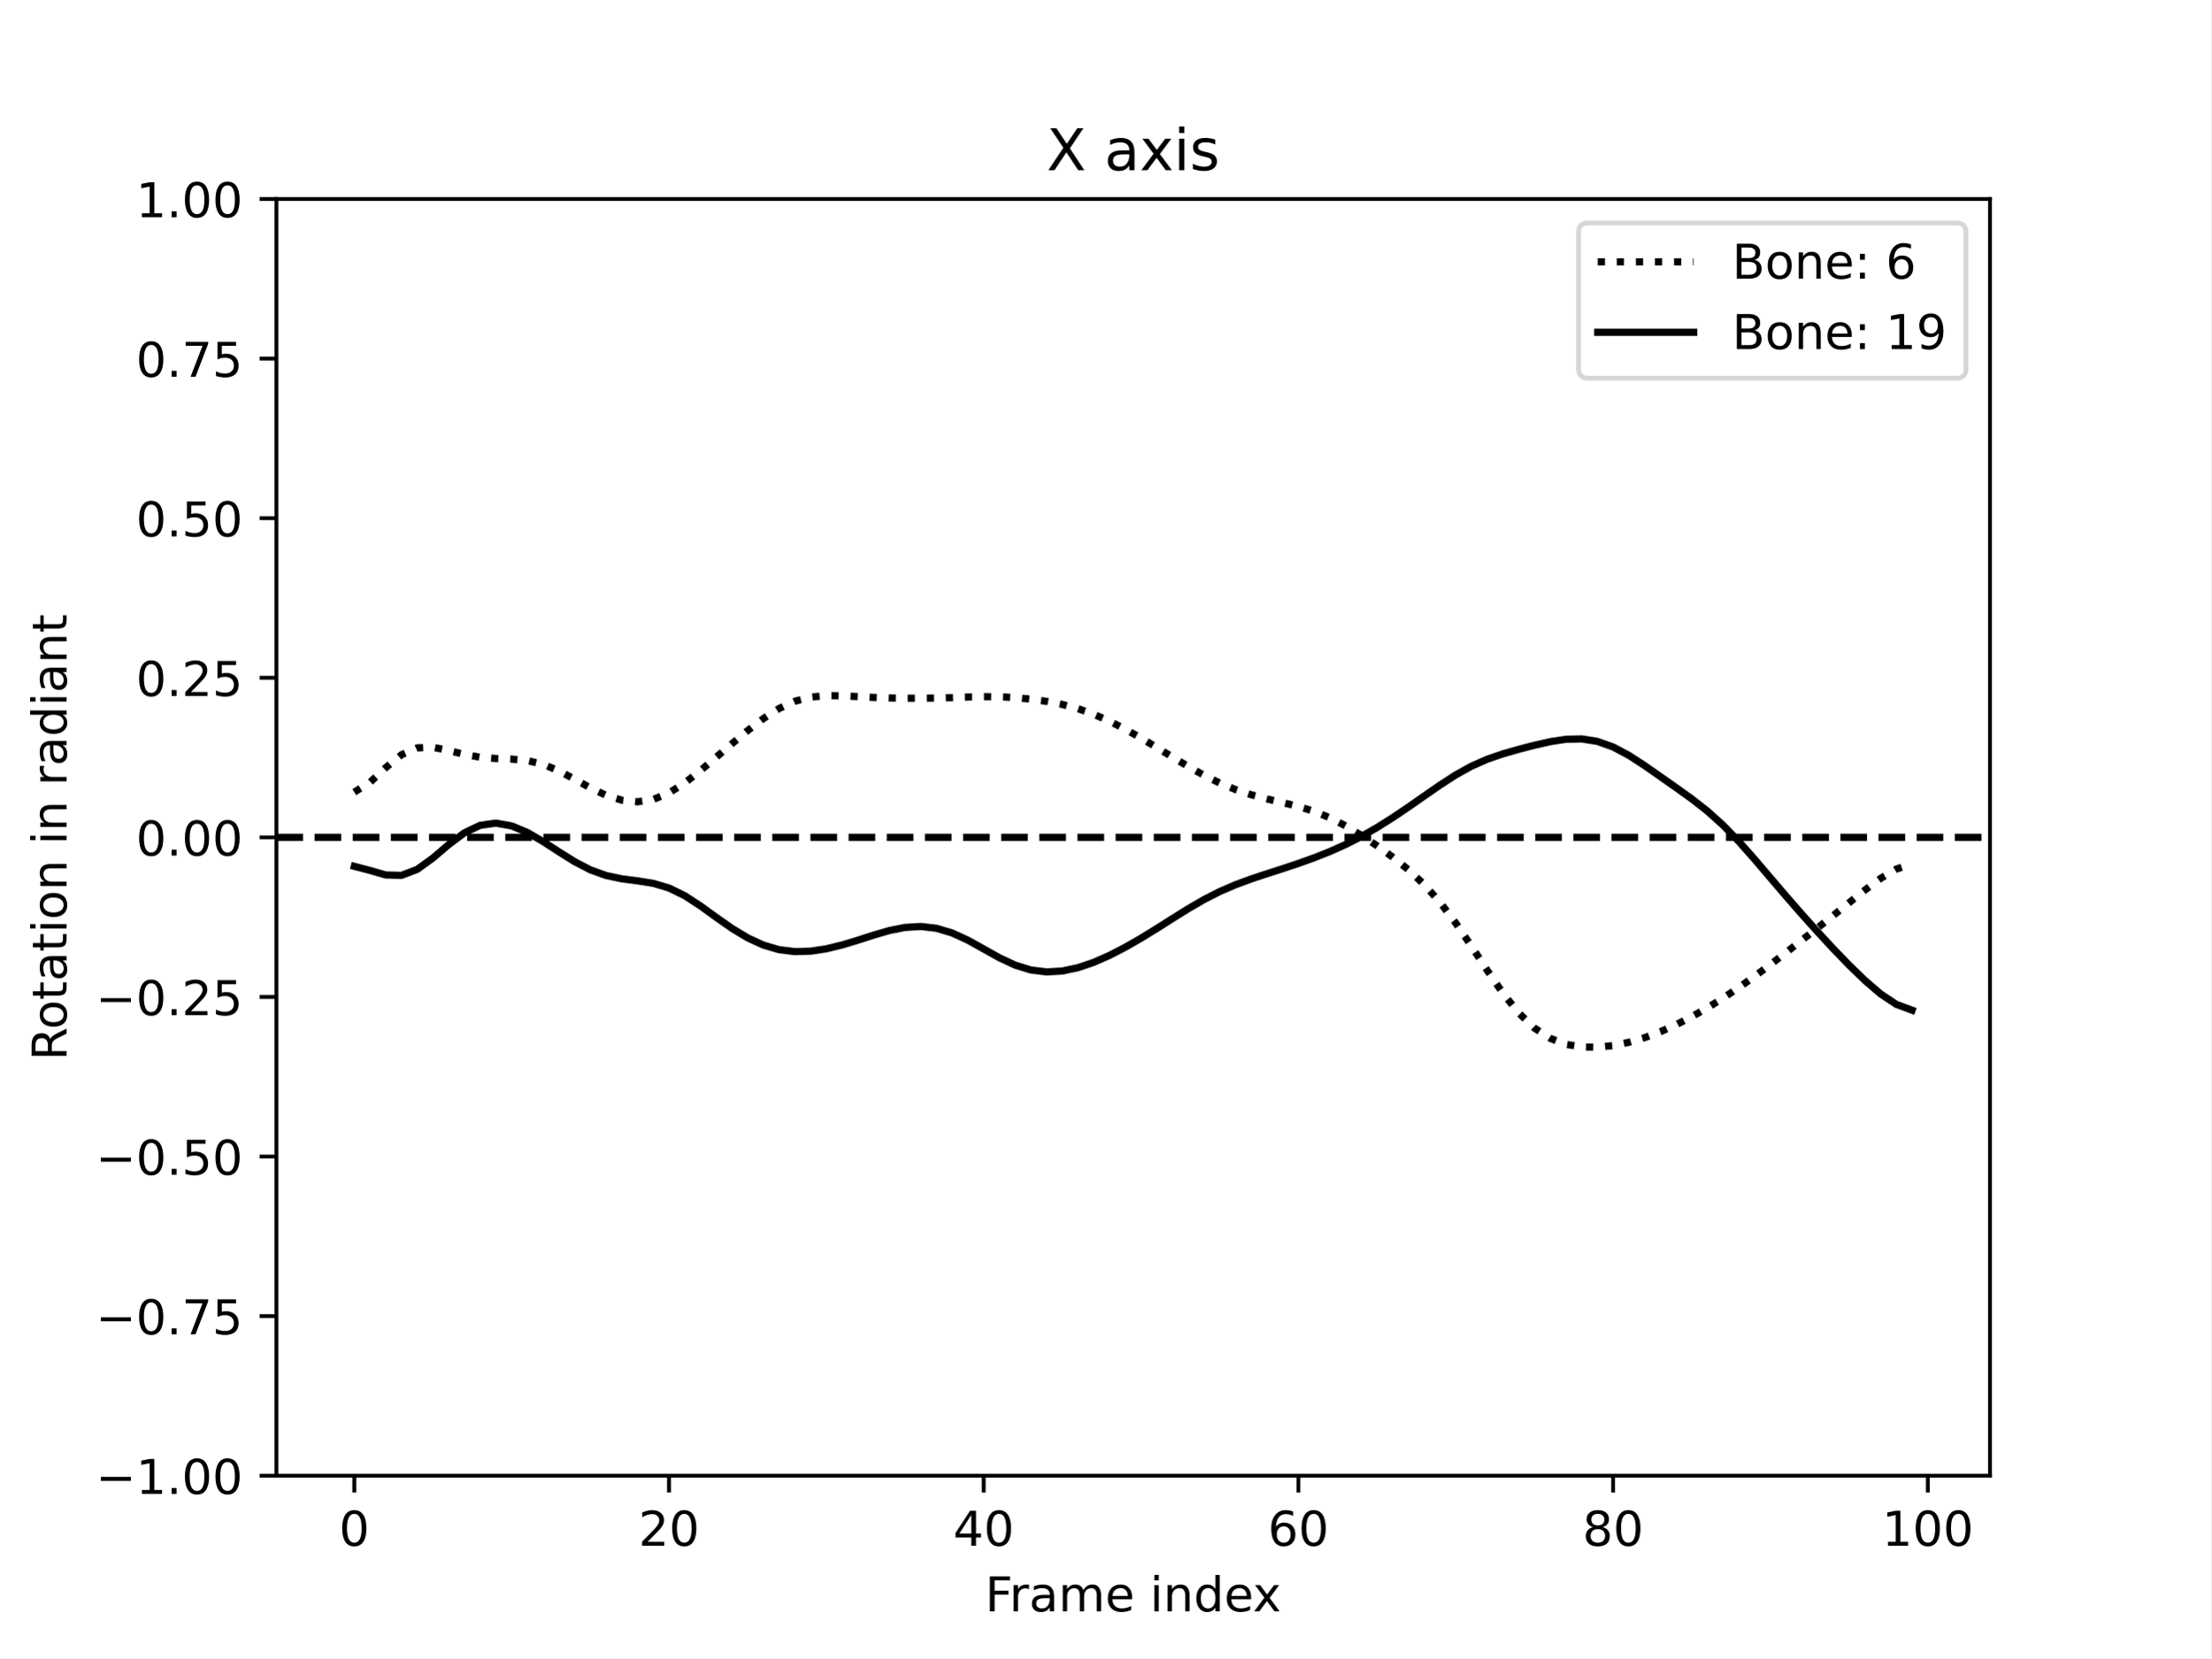
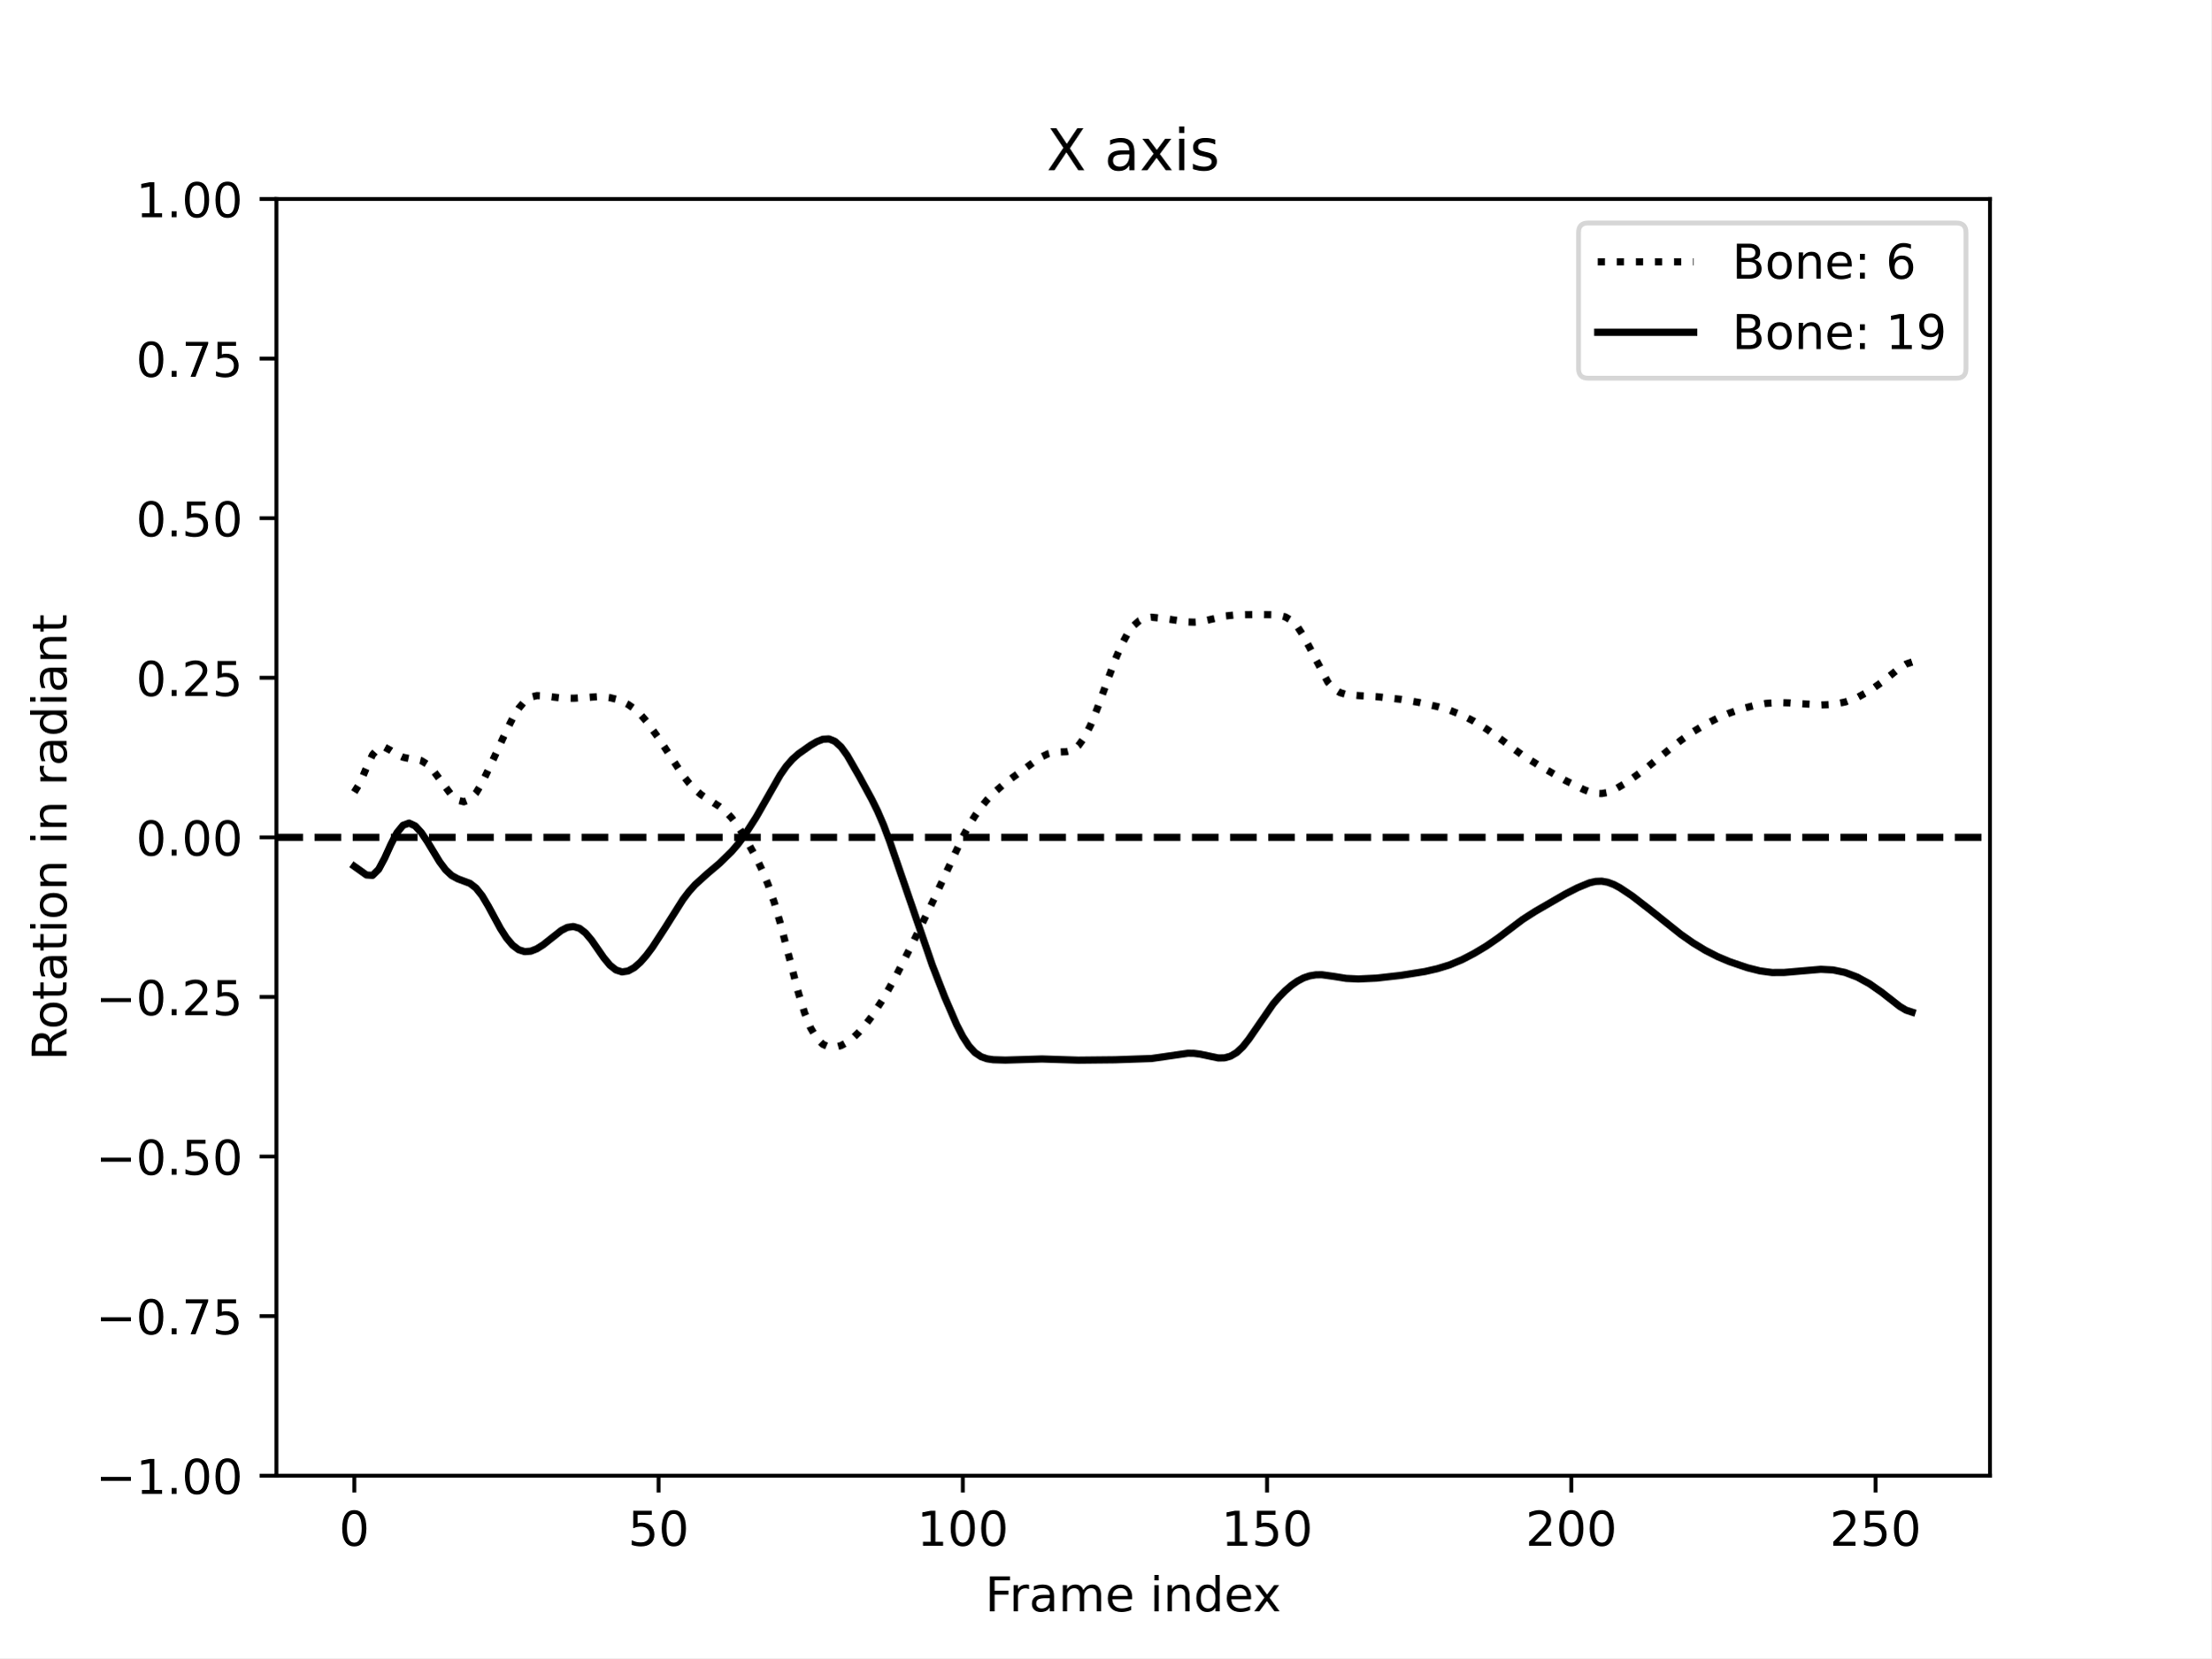
<svg xmlns="http://www.w3.org/2000/svg" xmlns:xlink="http://www.w3.org/1999/xlink" width="460.8pt" height="345.6pt" viewBox="0 0 460.8 345.6" version="1.1">
  <defs>
    <style type="text/css">*{stroke-linejoin: round; stroke-linecap: butt}</style>
  </defs>
  <g id="figure_1">
    <g id="patch_1">
      <path d="M 0 345.6  L 460.8 345.6  L 460.8 0  L 0 0  z " style="fill: #ffffff" />
    </g>
    <g id="axes_1">
      <g id="patch_2">
        <path d="M 57.6 307.584  L 414.72 307.584  L 414.72 41.472  L 57.6 41.472  z " style="fill: #ffffff" />
      </g>
      <g id="matplotlib.axis_1">
        <g id="xtick_1">
          <g id="line2d_1">
            <defs>
-               <path id="m3403fac3ce" d="M 0 0  L 0 3.5  " style="stroke: #000000; stroke-width: 0.8" />
-             </defs>
-             <g>
-               <use xlink:href="#m3403fac3ce" x="73.833" y="307.584" style="stroke: #000000; stroke-width: 0.8" />
+               <path id="m83a2f8ae4d" d="M 0 0  L 0 3.5  " style="stroke: #000000; stroke-width: 0.8" />
+             </defs>
+             <g>
+               <use xlink:href="#m83a2f8ae4d" x="73.833" y="307.584" style="stroke: #000000; stroke-width: 0.8" />
            </g>
          </g>
          <g id="text_1">
            <g transform="translate(70.65148 322.1824) scale(0.1 -0.1)">
              <defs>
                <path id="DejaVuSans-30" d="M 2034 4250  Q 1547 4250 1301 3770  Q 1056 3291 1056 2328  Q 1056 1369 1301 889  Q 1547 409 2034 409  Q 2525 409 2770 889  Q 3016 1369 3016 2328  Q 3016 3291 2770 3770  Q 2525 4250 2034 4250  z M 2034 4750  Q 2819 4750 3233 4129  Q 3647 3509 3647 2328  Q 3647 1150 3233 529  Q 2819 -91 2034 -91  Q 1250 -91 836 529  Q 422 1150 422 2328  Q 422 3509 836 4129  Q 1250 4750 2034 4750  z " transform="scale(0.015625)" />
              </defs>
              <use xlink:href="#DejaVuSans-30" />
            </g>
          </g>
        </g>
        <g id="xtick_2">
          <g id="line2d_2">
            <g>
-               <use xlink:href="#m3403fac3ce" x="139.42" y="307.584" style="stroke: #000000; stroke-width: 0.8" />
+               <use xlink:href="#m83a2f8ae4d" x="137.242" y="307.584" style="stroke: #000000; stroke-width: 0.8" />
            </g>
          </g>
          <g id="text_2">
-             <g transform="translate(133.057 322.1824) scale(0.1 -0.1)">
+             <g transform="translate(130.8793 322.1824) scale(0.1 -0.1)">
+               <defs>
+                 <path id="DejaVuSans-35" d="M 691 4666  L 3169 4666  L 3169 4134  L 1269 4134  L 1269 2991  Q 1406 3038 1543 3061  Q 1681 3084 1819 3084  Q 2600 3084 3056 2656  Q 3513 2228 3513 1497  Q 3513 744 3044 326  Q 2575 -91 1722 -91  Q 1428 -91 1123 -41  Q 819 9 494 109  L 494 744  Q 775 591 1075 516  Q 1375 441 1709 441  Q 2250 441 2565 725  Q 2881 1009 2881 1497  Q 2881 1984 2565 2268  Q 2250 2553 1709 2553  Q 1456 2553 1204 2497  Q 953 2441 691 2322  L 691 4666  z " transform="scale(0.015625)" />
+               </defs>
+               <use xlink:href="#DejaVuSans-35" />
+               <use xlink:href="#DejaVuSans-30" x="63.623" />
+             </g>
+           </g>
+         </g>
+         <g id="xtick_3">
+           <g id="line2d_3">
+             <g>
+               <use xlink:href="#m83a2f8ae4d" x="200.651" y="307.584" style="stroke: #000000; stroke-width: 0.8" />
+             </g>
+           </g>
+           <g id="text_3">
+             <g transform="translate(191.1072 322.1824) scale(0.1 -0.1)">
+               <defs>
+                 <path id="DejaVuSans-31" d="M 794 531  L 1825 531  L 1825 4091  L 703 3866  L 703 4441  L 1819 4666  L 2450 4666  L 2450 531  L 3481 531  L 3481 0  L 794 0  L 794 531  z " transform="scale(0.015625)" />
+               </defs>
+               <use xlink:href="#DejaVuSans-31" />
+               <use xlink:href="#DejaVuSans-30" x="63.623" />
+               <use xlink:href="#DejaVuSans-30" x="127.246" />
+             </g>
+           </g>
+         </g>
+         <g id="xtick_4">
+           <g id="line2d_4">
+             <g>
+               <use xlink:href="#m83a2f8ae4d" x="264.06" y="307.584" style="stroke: #000000; stroke-width: 0.8" />
+             </g>
+           </g>
+           <g id="text_4">
+             <g transform="translate(254.5163 322.1824) scale(0.1 -0.1)">
+               <use xlink:href="#DejaVuSans-31" />
+               <use xlink:href="#DejaVuSans-35" x="63.623" />
+               <use xlink:href="#DejaVuSans-30" x="127.246" />
+             </g>
+           </g>
+         </g>
+         <g id="xtick_5">
+           <g id="line2d_5">
+             <g>
+               <use xlink:href="#m83a2f8ae4d" x="327.469" y="307.584" style="stroke: #000000; stroke-width: 0.8" />
+             </g>
+           </g>
+           <g id="text_5">
+             <g transform="translate(317.9253 322.1824) scale(0.1 -0.1)">
              <defs>
                <path id="DejaVuSans-32" d="M 1228 531  L 3431 531  L 3431 0  L 469 0  L 469 531  Q 828 903 1448 1529  Q 2069 2156 2228 2338  Q 2531 2678 2651 2914  Q 2772 3150 2772 3378  Q 2772 3750 2511 3984  Q 2250 4219 1831 4219  Q 1534 4219 1204 4116  Q 875 4013 500 3803  L 500 4441  Q 881 4594 1212 4672  Q 1544 4750 1819 4750  Q 2544 4750 2975 4387  Q 3406 4025 3406 3419  Q 3406 3131 3298 2873  Q 3191 2616 2906 2266  Q 2828 2175 2409 1742  Q 1991 1309 1228 531  z " transform="scale(0.015625)" />
              </defs>
              <use xlink:href="#DejaVuSans-32" />
              <use xlink:href="#DejaVuSans-30" x="63.623" />
-             </g>
-           </g>
-         </g>
-         <g id="xtick_3">
-           <g id="line2d_3">
-             <g>
-               <use xlink:href="#m3403fac3ce" x="205.006" y="307.584" style="stroke: #000000; stroke-width: 0.8" />
-             </g>
-           </g>
-           <g id="text_3">
-             <g transform="translate(198.6438 322.1824) scale(0.1 -0.1)">
-               <defs>
-                 <path id="DejaVuSans-34" d="M 2419 4116  L 825 1625  L 2419 1625  L 2419 4116  z M 2253 4666  L 3047 4666  L 3047 1625  L 3713 1625  L 3713 1100  L 3047 1100  L 3047 0  L 2419 0  L 2419 1100  L 313 1100  L 313 1709  L 2253 4666  z " transform="scale(0.015625)" />
-               </defs>
-               <use xlink:href="#DejaVuSans-34" />
-               <use xlink:href="#DejaVuSans-30" x="63.623" />
-             </g>
-           </g>
-         </g>
-         <g id="xtick_4">
-           <g id="line2d_4">
-             <g>
-               <use xlink:href="#m3403fac3ce" x="270.593" y="307.584" style="stroke: #000000; stroke-width: 0.8" />
-             </g>
-           </g>
-           <g id="text_4">
-             <g transform="translate(264.2306 322.1824) scale(0.1 -0.1)">
-               <defs>
-                 <path id="DejaVuSans-36" d="M 2113 2584  Q 1688 2584 1439 2293  Q 1191 2003 1191 1497  Q 1191 994 1439 701  Q 1688 409 2113 409  Q 2538 409 2786 701  Q 3034 994 3034 1497  Q 3034 2003 2786 2293  Q 2538 2584 2113 2584  z M 3366 4563  L 3366 3988  Q 3128 4100 2886 4159  Q 2644 4219 2406 4219  Q 1781 4219 1451 3797  Q 1122 3375 1075 2522  Q 1259 2794 1537 2939  Q 1816 3084 2150 3084  Q 2853 3084 3261 2657  Q 3669 2231 3669 1497  Q 3669 778 3244 343  Q 2819 -91 2113 -91  Q 1303 -91 875 529  Q 447 1150 447 2328  Q 447 3434 972 4092  Q 1497 4750 2381 4750  Q 2619 4750 2861 4703  Q 3103 4656 3366 4563  z " transform="scale(0.015625)" />
-               </defs>
-               <use xlink:href="#DejaVuSans-36" />
-               <use xlink:href="#DejaVuSans-30" x="63.623" />
-             </g>
-           </g>
-         </g>
-         <g id="xtick_5">
-           <g id="line2d_5">
-             <g>
-               <use xlink:href="#m3403fac3ce" x="336.18" y="307.584" style="stroke: #000000; stroke-width: 0.8" />
-             </g>
-           </g>
-           <g id="text_5">
-             <g transform="translate(329.8173 322.1824) scale(0.1 -0.1)">
-               <defs>
-                 <path id="DejaVuSans-38" d="M 2034 2216  Q 1584 2216 1326 1975  Q 1069 1734 1069 1313  Q 1069 891 1326 650  Q 1584 409 2034 409  Q 2484 409 2743 651  Q 3003 894 3003 1313  Q 3003 1734 2745 1975  Q 2488 2216 2034 2216  z M 1403 2484  Q 997 2584 770 2862  Q 544 3141 544 3541  Q 544 4100 942 4425  Q 1341 4750 2034 4750  Q 2731 4750 3128 4425  Q 3525 4100 3525 3541  Q 3525 3141 3298 2862  Q 3072 2584 2669 2484  Q 3125 2378 3379 2068  Q 3634 1759 3634 1313  Q 3634 634 3220 271  Q 2806 -91 2034 -91  Q 1263 -91 848 271  Q 434 634 434 1313  Q 434 1759 690 2068  Q 947 2378 1403 2484  z M 1172 3481  Q 1172 3119 1398 2916  Q 1625 2713 2034 2713  Q 2441 2713 2670 2916  Q 2900 3119 2900 3481  Q 2900 3844 2670 4047  Q 2441 4250 2034 4250  Q 1625 4250 1398 4047  Q 1172 3844 1172 3481  z " transform="scale(0.015625)" />
-               </defs>
-               <use xlink:href="#DejaVuSans-38" />
-               <use xlink:href="#DejaVuSans-30" x="63.623" />
+               <use xlink:href="#DejaVuSans-30" x="127.246" />
            </g>
          </g>
        </g>
        <g id="xtick_6">
          <g id="line2d_6">
            <g>
-               <use xlink:href="#m3403fac3ce" x="401.767" y="307.584" style="stroke: #000000; stroke-width: 0.8" />
+               <use xlink:href="#m83a2f8ae4d" x="390.878" y="307.584" style="stroke: #000000; stroke-width: 0.8" />
            </g>
          </g>
          <g id="text_6">
-             <g transform="translate(392.2229 322.1824) scale(0.1 -0.1)">
-               <defs>
-                 <path id="DejaVuSans-31" d="M 794 531  L 1825 531  L 1825 4091  L 703 3866  L 703 4441  L 1819 4666  L 2450 4666  L 2450 531  L 3481 531  L 3481 0  L 794 0  L 794 531  z " transform="scale(0.015625)" />
-               </defs>
-               <use xlink:href="#DejaVuSans-31" />
-               <use xlink:href="#DejaVuSans-30" x="63.623" />
+             <g transform="translate(381.3344 322.1824) scale(0.1 -0.1)">
+               <use xlink:href="#DejaVuSans-32" />
+               <use xlink:href="#DejaVuSans-35" x="63.623" />
              <use xlink:href="#DejaVuSans-30" x="127.246" />
            </g>
          </g>
        </g>
        <g id="text_7">
          <g transform="translate(205.3108 335.8606) scale(0.1 -0.1)">
            <defs>
              <path id="DejaVuSans-46" d="M 628 4666  L 3309 4666  L 3309 4134  L 1259 4134  L 1259 2759  L 3109 2759  L 3109 2228  L 1259 2228  L 1259 0  L 628 0  L 628 4666  z " transform="scale(0.015625)" />
              <path id="DejaVuSans-72" d="M 2631 2963  Q 2534 3019 2420 3045  Q 2306 3072 2169 3072  Q 1681 3072 1420 2755  Q 1159 2438 1159 1844  L 1159 0  L 581 0  L 581 3500  L 1159 3500  L 1159 2956  Q 1341 3275 1631 3429  Q 1922 3584 2338 3584  Q 2397 3584 2469 3576  Q 2541 3569 2628 3553  L 2631 2963  z " transform="scale(0.015625)" />
              <path id="DejaVuSans-61" d="M 2194 1759  Q 1497 1759 1228 1600  Q 959 1441 959 1056  Q 959 750 1161 570  Q 1363 391 1709 391  Q 2188 391 2477 730  Q 2766 1069 2766 1631  L 2766 1759  L 2194 1759  z M 3341 1997  L 3341 0  L 2766 0  L 2766 531  Q 2569 213 2275 61  Q 1981 -91 1556 -91  Q 1019 -91 701 211  Q 384 513 384 1019  Q 384 1609 779 1909  Q 1175 2209 1959 2209  L 2766 2209  L 2766 2266  Q 2766 2663 2505 2880  Q 2244 3097 1772 3097  Q 1472 3097 1187 3025  Q 903 2953 641 2809  L 641 3341  Q 956 3463 1253 3523  Q 1550 3584 1831 3584  Q 2591 3584 2966 3190  Q 3341 2797 3341 1997  z " transform="scale(0.015625)" />
              <path id="DejaVuSans-6d" d="M 3328 2828  Q 3544 3216 3844 3400  Q 4144 3584 4550 3584  Q 5097 3584 5394 3201  Q 5691 2819 5691 2113  L 5691 0  L 5113 0  L 5113 2094  Q 5113 2597 4934 2840  Q 4756 3084 4391 3084  Q 3944 3084 3684 2787  Q 3425 2491 3425 1978  L 3425 0  L 2847 0  L 2847 2094  Q 2847 2600 2669 2842  Q 2491 3084 2119 3084  Q 1678 3084 1418 2786  Q 1159 2488 1159 1978  L 1159 0  L 581 0  L 581 3500  L 1159 3500  L 1159 2956  Q 1356 3278 1631 3431  Q 1906 3584 2284 3584  Q 2666 3584 2933 3390  Q 3200 3197 3328 2828  z " transform="scale(0.015625)" />
              <path id="DejaVuSans-65" d="M 3597 1894  L 3597 1613  L 953 1613  Q 991 1019 1311 708  Q 1631 397 2203 397  Q 2534 397 2845 478  Q 3156 559 3463 722  L 3463 178  Q 3153 47 2828 -22  Q 2503 -91 2169 -91  Q 1331 -91 842 396  Q 353 884 353 1716  Q 353 2575 817 3079  Q 1281 3584 2069 3584  Q 2775 3584 3186 3129  Q 3597 2675 3597 1894  z M 3022 2063  Q 3016 2534 2758 2815  Q 2500 3097 2075 3097  Q 1594 3097 1305 2825  Q 1016 2553 972 2059  L 3022 2063  z " transform="scale(0.015625)" />
              <path id="DejaVuSans-20" transform="scale(0.015625)" />
              <path id="DejaVuSans-69" d="M 603 3500  L 1178 3500  L 1178 0  L 603 0  L 603 3500  z M 603 4863  L 1178 4863  L 1178 4134  L 603 4134  L 603 4863  z " transform="scale(0.015625)" />
              <path id="DejaVuSans-6e" d="M 3513 2113  L 3513 0  L 2938 0  L 2938 2094  Q 2938 2591 2744 2837  Q 2550 3084 2163 3084  Q 1697 3084 1428 2787  Q 1159 2491 1159 1978  L 1159 0  L 581 0  L 581 3500  L 1159 3500  L 1159 2956  Q 1366 3272 1645 3428  Q 1925 3584 2291 3584  Q 2894 3584 3203 3211  Q 3513 2838 3513 2113  z " transform="scale(0.015625)" />
              <path id="DejaVuSans-64" d="M 2906 2969  L 2906 4863  L 3481 4863  L 3481 0  L 2906 0  L 2906 525  Q 2725 213 2448 61  Q 2172 -91 1784 -91  Q 1150 -91 751 415  Q 353 922 353 1747  Q 353 2572 751 3078  Q 1150 3584 1784 3584  Q 2172 3584 2448 3432  Q 2725 3281 2906 2969  z M 947 1747  Q 947 1113 1208 752  Q 1469 391 1925 391  Q 2381 391 2643 752  Q 2906 1113 2906 1747  Q 2906 2381 2643 2742  Q 2381 3103 1925 3103  Q 1469 3103 1208 2742  Q 947 2381 947 1747  z " transform="scale(0.015625)" />
              <path id="DejaVuSans-78" d="M 3513 3500  L 2247 1797  L 3578 0  L 2900 0  L 1881 1375  L 863 0  L 184 0  L 1544 1831  L 300 3500  L 978 3500  L 1906 2253  L 2834 3500  L 3513 3500  z " transform="scale(0.015625)" />
            </defs>
            <use xlink:href="#DejaVuSans-46" />
            <use xlink:href="#DejaVuSans-72" x="50.27" />
            <use xlink:href="#DejaVuSans-61" x="91.383" />
            <use xlink:href="#DejaVuSans-6d" x="152.662" />
            <use xlink:href="#DejaVuSans-65" x="250.074" />
            <use xlink:href="#DejaVuSans-20" x="311.598" />
            <use xlink:href="#DejaVuSans-69" x="343.385" />
            <use xlink:href="#DejaVuSans-6e" x="371.168" />
            <use xlink:href="#DejaVuSans-64" x="434.547" />
            <use xlink:href="#DejaVuSans-65" x="498.023" />
            <use xlink:href="#DejaVuSans-78" x="557.797" />
          </g>
        </g>
      </g>
      <g id="matplotlib.axis_2">
        <g id="ytick_1">
          <g id="line2d_7">
            <defs>
-               <path id="m9549cd3d6e" d="M 0 0  L -3.5 0  " style="stroke: #000000; stroke-width: 0.8" />
-             </defs>
-             <g>
-               <use xlink:href="#m9549cd3d6e" x="57.6" y="307.584" style="stroke: #000000; stroke-width: 0.8" />
+               <path id="m869b30e580" d="M 0 0  L -3.5 0  " style="stroke: #000000; stroke-width: 0.8" />
+             </defs>
+             <g>
+               <use xlink:href="#m869b30e580" x="57.6" y="307.584" style="stroke: #000000; stroke-width: 0.8" />
            </g>
          </g>
          <g id="text_8">
            <g transform="translate(19.95469 311.3832) scale(0.1 -0.1)">
              <defs>
                <path id="DejaVuSans-2212" d="M 678 2272  L 4684 2272  L 4684 1741  L 678 1741  L 678 2272  z " transform="scale(0.015625)" />
                <path id="DejaVuSans-2e" d="M 684 794  L 1344 794  L 1344 0  L 684 0  L 684 794  z " transform="scale(0.015625)" />
              </defs>
              <use xlink:href="#DejaVuSans-2212" />
              <use xlink:href="#DejaVuSans-31" x="83.789" />
              <use xlink:href="#DejaVuSans-2e" x="147.412" />
              <use xlink:href="#DejaVuSans-30" x="179.199" />
              <use xlink:href="#DejaVuSans-30" x="242.822" />
            </g>
          </g>
        </g>
        <g id="ytick_2">
          <g id="line2d_8">
            <g>
-               <use xlink:href="#m9549cd3d6e" x="57.6" y="274.32" style="stroke: #000000; stroke-width: 0.8" />
+               <use xlink:href="#m869b30e580" x="57.6" y="274.32" style="stroke: #000000; stroke-width: 0.8" />
            </g>
          </g>
          <g id="text_9">
            <g transform="translate(19.95469 278.1192) scale(0.1 -0.1)">
              <defs>
                <path id="DejaVuSans-37" d="M 525 4666  L 3525 4666  L 3525 4397  L 1831 0  L 1172 0  L 2766 4134  L 525 4134  L 525 4666  z " transform="scale(0.015625)" />
-                 <path id="DejaVuSans-35" d="M 691 4666  L 3169 4666  L 3169 4134  L 1269 4134  L 1269 2991  Q 1406 3038 1543 3061  Q 1681 3084 1819 3084  Q 2600 3084 3056 2656  Q 3513 2228 3513 1497  Q 3513 744 3044 326  Q 2575 -91 1722 -91  Q 1428 -91 1123 -41  Q 819 9 494 109  L 494 744  Q 775 591 1075 516  Q 1375 441 1709 441  Q 2250 441 2565 725  Q 2881 1009 2881 1497  Q 2881 1984 2565 2268  Q 2250 2553 1709 2553  Q 1456 2553 1204 2497  Q 953 2441 691 2322  L 691 4666  z " transform="scale(0.015625)" />
              </defs>
              <use xlink:href="#DejaVuSans-2212" />
              <use xlink:href="#DejaVuSans-30" x="83.789" />
              <use xlink:href="#DejaVuSans-2e" x="147.412" />
              <use xlink:href="#DejaVuSans-37" x="179.199" />
              <use xlink:href="#DejaVuSans-35" x="242.822" />
            </g>
          </g>
        </g>
        <g id="ytick_3">
          <g id="line2d_9">
            <g>
-               <use xlink:href="#m9549cd3d6e" x="57.6" y="241.056" style="stroke: #000000; stroke-width: 0.8" />
+               <use xlink:href="#m869b30e580" x="57.6" y="241.056" style="stroke: #000000; stroke-width: 0.8" />
            </g>
          </g>
          <g id="text_10">
            <g transform="translate(19.95469 244.8552) scale(0.1 -0.1)">
              <use xlink:href="#DejaVuSans-2212" />
              <use xlink:href="#DejaVuSans-30" x="83.789" />
              <use xlink:href="#DejaVuSans-2e" x="147.412" />
              <use xlink:href="#DejaVuSans-35" x="179.199" />
              <use xlink:href="#DejaVuSans-30" x="242.822" />
            </g>
          </g>
        </g>
        <g id="ytick_4">
          <g id="line2d_10">
            <g>
-               <use xlink:href="#m9549cd3d6e" x="57.6" y="207.792" style="stroke: #000000; stroke-width: 0.8" />
+               <use xlink:href="#m869b30e580" x="57.6" y="207.792" style="stroke: #000000; stroke-width: 0.8" />
            </g>
          </g>
          <g id="text_11">
            <g transform="translate(19.95469 211.5912) scale(0.1 -0.1)">
              <use xlink:href="#DejaVuSans-2212" />
              <use xlink:href="#DejaVuSans-30" x="83.789" />
              <use xlink:href="#DejaVuSans-2e" x="147.412" />
              <use xlink:href="#DejaVuSans-32" x="179.199" />
              <use xlink:href="#DejaVuSans-35" x="242.822" />
            </g>
          </g>
        </g>
        <g id="ytick_5">
          <g id="line2d_11">
            <g>
-               <use xlink:href="#m9549cd3d6e" x="57.6" y="174.528" style="stroke: #000000; stroke-width: 0.8" />
+               <use xlink:href="#m869b30e580" x="57.6" y="174.528" style="stroke: #000000; stroke-width: 0.8" />
            </g>
          </g>
          <g id="text_12">
            <g transform="translate(28.33438 178.3272) scale(0.1 -0.1)">
              <use xlink:href="#DejaVuSans-30" />
              <use xlink:href="#DejaVuSans-2e" x="63.623" />
              <use xlink:href="#DejaVuSans-30" x="95.41" />
              <use xlink:href="#DejaVuSans-30" x="159.033" />
            </g>
          </g>
        </g>
        <g id="ytick_6">
          <g id="line2d_12">
            <g>
-               <use xlink:href="#m9549cd3d6e" x="57.6" y="141.264" style="stroke: #000000; stroke-width: 0.8" />
+               <use xlink:href="#m869b30e580" x="57.6" y="141.264" style="stroke: #000000; stroke-width: 0.8" />
            </g>
          </g>
          <g id="text_13">
            <g transform="translate(28.33438 145.0632) scale(0.1 -0.1)">
              <use xlink:href="#DejaVuSans-30" />
              <use xlink:href="#DejaVuSans-2e" x="63.623" />
              <use xlink:href="#DejaVuSans-32" x="95.41" />
              <use xlink:href="#DejaVuSans-35" x="159.033" />
            </g>
          </g>
        </g>
        <g id="ytick_7">
          <g id="line2d_13">
            <g>
-               <use xlink:href="#m9549cd3d6e" x="57.6" y="108" style="stroke: #000000; stroke-width: 0.8" />
+               <use xlink:href="#m869b30e580" x="57.6" y="108" style="stroke: #000000; stroke-width: 0.8" />
            </g>
          </g>
          <g id="text_14">
            <g transform="translate(28.33438 111.7992) scale(0.1 -0.1)">
              <use xlink:href="#DejaVuSans-30" />
              <use xlink:href="#DejaVuSans-2e" x="63.623" />
              <use xlink:href="#DejaVuSans-35" x="95.41" />
              <use xlink:href="#DejaVuSans-30" x="159.033" />
            </g>
          </g>
        </g>
        <g id="ytick_8">
          <g id="line2d_14">
            <g>
-               <use xlink:href="#m9549cd3d6e" x="57.6" y="74.736" style="stroke: #000000; stroke-width: 0.8" />
+               <use xlink:href="#m869b30e580" x="57.6" y="74.736" style="stroke: #000000; stroke-width: 0.8" />
            </g>
          </g>
          <g id="text_15">
            <g transform="translate(28.33438 78.53522) scale(0.1 -0.1)">
              <use xlink:href="#DejaVuSans-30" />
              <use xlink:href="#DejaVuSans-2e" x="63.623" />
              <use xlink:href="#DejaVuSans-37" x="95.41" />
              <use xlink:href="#DejaVuSans-35" x="159.033" />
            </g>
          </g>
        </g>
        <g id="ytick_9">
          <g id="line2d_15">
            <g>
-               <use xlink:href="#m9549cd3d6e" x="57.6" y="41.472" style="stroke: #000000; stroke-width: 0.8" />
+               <use xlink:href="#m869b30e580" x="57.6" y="41.472" style="stroke: #000000; stroke-width: 0.8" />
            </g>
          </g>
          <g id="text_16">
            <g transform="translate(28.33438 45.27122) scale(0.1 -0.1)">
              <use xlink:href="#DejaVuSans-31" />
              <use xlink:href="#DejaVuSans-2e" x="63.623" />
              <use xlink:href="#DejaVuSans-30" x="95.41" />
              <use xlink:href="#DejaVuSans-30" x="159.033" />
            </g>
          </g>
        </g>
        <g id="text_17">
          <g transform="translate(13.875 221.0499) rotate(-90) scale(0.1 -0.1)">
            <defs>
              <path id="DejaVuSans-52" d="M 2841 2188  Q 3044 2119 3236 1894  Q 3428 1669 3622 1275  L 4263 0  L 3584 0  L 2988 1197  Q 2756 1666 2539 1819  Q 2322 1972 1947 1972  L 1259 1972  L 1259 0  L 628 0  L 628 4666  L 2053 4666  Q 2853 4666 3247 4331  Q 3641 3997 3641 3322  Q 3641 2881 3436 2590  Q 3231 2300 2841 2188  z M 1259 4147  L 1259 2491  L 2053 2491  Q 2509 2491 2742 2702  Q 2975 2913 2975 3322  Q 2975 3731 2742 3939  Q 2509 4147 2053 4147  L 1259 4147  z " transform="scale(0.015625)" />
              <path id="DejaVuSans-6f" d="M 1959 3097  Q 1497 3097 1228 2736  Q 959 2375 959 1747  Q 959 1119 1226 758  Q 1494 397 1959 397  Q 2419 397 2687 759  Q 2956 1122 2956 1747  Q 2956 2369 2687 2733  Q 2419 3097 1959 3097  z M 1959 3584  Q 2709 3584 3137 3096  Q 3566 2609 3566 1747  Q 3566 888 3137 398  Q 2709 -91 1959 -91  Q 1206 -91 779 398  Q 353 888 353 1747  Q 353 2609 779 3096  Q 1206 3584 1959 3584  z " transform="scale(0.015625)" />
              <path id="DejaVuSans-74" d="M 1172 4494  L 1172 3500  L 2356 3500  L 2356 3053  L 1172 3053  L 1172 1153  Q 1172 725 1289 603  Q 1406 481 1766 481  L 2356 481  L 2356 0  L 1766 0  Q 1100 0 847 248  Q 594 497 594 1153  L 594 3053  L 172 3053  L 172 3500  L 594 3500  L 594 4494  L 1172 4494  z " transform="scale(0.015625)" />
            </defs>
            <use xlink:href="#DejaVuSans-52" />
            <use xlink:href="#DejaVuSans-6f" x="64.982" />
            <use xlink:href="#DejaVuSans-74" x="126.164" />
            <use xlink:href="#DejaVuSans-61" x="165.373" />
            <use xlink:href="#DejaVuSans-74" x="226.652" />
            <use xlink:href="#DejaVuSans-69" x="265.861" />
            <use xlink:href="#DejaVuSans-6f" x="293.645" />
            <use xlink:href="#DejaVuSans-6e" x="354.826" />
            <use xlink:href="#DejaVuSans-20" x="418.205" />
            <use xlink:href="#DejaVuSans-69" x="449.992" />
            <use xlink:href="#DejaVuSans-6e" x="477.775" />
            <use xlink:href="#DejaVuSans-20" x="541.154" />
            <use xlink:href="#DejaVuSans-72" x="572.941" />
            <use xlink:href="#DejaVuSans-61" x="614.055" />
            <use xlink:href="#DejaVuSans-64" x="675.334" />
            <use xlink:href="#DejaVuSans-69" x="738.811" />
            <use xlink:href="#DejaVuSans-61" x="766.594" />
            <use xlink:href="#DejaVuSans-6e" x="827.873" />
            <use xlink:href="#DejaVuSans-74" x="891.252" />
          </g>
        </g>
      </g>
      <g id="line2d_16">
-         <path d="M 73.833 165.103  L 77.112 163.052  L 80.391 159.995  L 83.671 157.308  L 86.95 155.877  L 90.229 155.756  L 93.509 156.424  L 96.788 157.249  L 100.067 157.831  L 103.347 158.093  L 106.626 158.221  L 109.905 158.533  L 113.185 159.313  L 116.464 160.66  L 119.743 162.41  L 123.023 164.223  L 126.302 165.762  L 129.581 166.784  L 132.861 167.118  L 136.14 166.627  L 139.42 165.272  L 142.699 163.18  L 145.978 160.608  L 149.258 157.822  L 152.537 155.005  L 155.816 152.274  L 159.096 149.764  L 162.375 147.665  L 165.654 146.155  L 168.934 145.295  L 172.213 144.987  L 175.492 145.022  L 178.772 145.193  L 182.051 145.363  L 185.33 145.476  L 188.61 145.529  L 191.889 145.532  L 195.168 145.488  L 198.448 145.396  L 201.727 145.279  L 205.006 145.198  L 208.286 145.226  L 211.565 145.402  L 214.844 145.722  L 218.124 146.186  L 221.403 146.831  L 224.682 147.716  L 227.962 148.882  L 231.241 150.323  L 234.52 151.993  L 237.8 153.836  L 241.079 155.794  L 244.358 157.801  L 247.638 159.768  L 250.917 161.597  L 254.196 163.209  L 257.476 164.56  L 260.755 165.648  L 264.034 166.523  L 267.314 167.289  L 270.593 168.099  L 273.872 169.116  L 277.152 170.454  L 280.431 172.14  L 283.71 174.116  L 286.99 176.302  L 290.269 178.675  L 293.548 181.314  L 296.828 184.385  L 300.107 188.058  L 303.386 192.386  L 306.666 197.225  L 309.945 202.249  L 313.224 207.023  L 316.504 211.128  L 319.783 214.282  L 323.062 216.422  L 326.342 217.671  L 329.621 218.233  L 332.9 218.282  L 336.18 217.931  L 339.459 217.25  L 342.739 216.28  L 346.018 215.051  L 349.297 213.586  L 352.577 211.909  L 355.856 210.044  L 359.135 208.006  L 362.415 205.812  L 365.694 203.477  L 368.973 201.029  L 372.253 198.508  L 375.532 195.952  L 378.811 193.38  L 382.091 190.782  L 385.37 188.148  L 388.649 185.524  L 391.929 183.085  L 395.208 181.138  L 398.487 180.043  " clip-path="url(#pf141cade89)" style="fill: none; stroke-dasharray: 1.5,2.475; stroke-dashoffset: 0; stroke: #000000; stroke-width: 1.5" />
+         <path d="M 73.833 165.103  L 75.101 163.052  L 76.369 159.995  L 77.637 157.308  L 78.905 155.877  L 80.174 155.756  L 81.442 156.424  L 82.71 157.249  L 83.978 157.831  L 85.246 158.093  L 86.515 158.221  L 87.783 158.533  L 89.051 159.313  L 90.319 160.66  L 94.124 165.762  L 95.392 166.784  L 96.66 167.118  L 97.928 166.627  L 99.196 165.272  L 100.465 163.18  L 103.001 157.822  L 105.537 152.274  L 106.805 149.764  L 108.074 147.665  L 109.342 146.155  L 110.61 145.295  L 111.878 144.987  L 113.146 145.022  L 116.951 145.476  L 119.487 145.532  L 122.024 145.396  L 124.56 145.198  L 125.828 145.226  L 127.096 145.402  L 128.365 145.722  L 129.633 146.186  L 130.901 146.831  L 132.169 147.716  L 133.437 148.882  L 134.705 150.323  L 137.242 153.836  L 142.315 161.597  L 143.583 163.209  L 144.851 164.56  L 146.119 165.648  L 148.655 167.289  L 149.924 168.099  L 151.192 169.116  L 152.46 170.454  L 153.728 172.14  L 154.996 174.116  L 157.533 178.675  L 158.801 181.314  L 160.069 184.385  L 161.337 188.058  L 162.605 192.386  L 166.41 207.023  L 167.678 211.128  L 168.946 214.282  L 170.215 216.422  L 171.483 217.671  L 172.751 218.233  L 174.019 218.282  L 175.287 217.931  L 176.555 217.25  L 177.824 216.28  L 179.092 215.051  L 180.36 213.586  L 181.628 211.909  L 184.165 208.006  L 186.701 203.477  L 190.505 195.952  L 194.31 188.095  L 200.651 174.4  L 201.919 172.086  L 203.187 170.03  L 204.455 168.234  L 205.724 166.684  L 206.992 165.351  L 209.528 163.159  L 215.869 158.528  L 217.137 157.725  L 218.405 157.12  L 219.674 156.79  L 222.21 156.674  L 223.478 156.357  L 224.746 155.422  L 226.015 153.674  L 227.283 151.133  L 228.551 147.993  L 232.355 137.626  L 233.624 134.644  L 234.892 132.226  L 236.16 130.474  L 237.428 129.373  L 238.696 128.817  L 239.965 128.651  L 242.501 128.892  L 247.574 129.64  L 248.842 129.679  L 250.11 129.581  L 252.646 129.025  L 255.183 128.414  L 257.719 128.138  L 262.792 128.085  L 265.328 128.13  L 266.596 128.254  L 267.865 128.587  L 269.133 129.314  L 270.401 130.617  L 271.669 132.563  L 276.742 142.191  L 278.01 143.568  L 279.278 144.365  L 280.546 144.75  L 283.083 144.979  L 286.887 145.2  L 291.96 145.763  L 295.765 146.423  L 299.569 147.273  L 302.105 148.021  L 304.642 149.033  L 307.178 150.326  L 309.715 151.887  L 312.251 153.687  L 317.324 157.433  L 321.128 159.788  L 326.201 162.658  L 330.005 164.546  L 331.274 165.043  L 332.542 165.353  L 333.81 165.401  L 335.078 165.16  L 336.346 164.662  L 338.883 163.167  L 342.687 160.423  L 347.76 156.312  L 350.296 154.313  L 352.833 152.533  L 355.369 151.002  L 357.905 149.697  L 360.442 148.614  L 362.978 147.742  L 365.515 147.065  L 368.051 146.607  L 370.587 146.431  L 373.124 146.511  L 379.465 146.933  L 382.001 146.816  L 384.537 146.322  L 387.074 145.375  L 389.61 144.003  L 392.146 142.21  L 395.951 139.179  L 397.219 138.417  L 398.487 137.993  L 398.487 137.993  " clip-path="url(#p7a16697ae1)" style="fill: none; stroke-dasharray: 1.5,2.475; stroke-dashoffset: 0; stroke: #000000; stroke-width: 1.5" />
      </g>
      <g id="line2d_17">
-         <path d="M 73.833 180.57  L 77.112 181.426  L 80.391 182.37  L 83.671 182.455  L 86.95 181.201  L 90.229 178.827  L 93.509 176.027  L 96.788 173.577  L 100.067 172.021  L 103.347 171.566  L 106.626 172.139  L 109.905 173.512  L 113.185 175.409  L 116.464 177.537  L 119.743 179.592  L 123.023 181.296  L 126.302 182.481  L 129.581 183.173  L 132.861 183.596  L 136.14 184.116  L 139.42 185.091  L 142.699 186.693  L 145.978 188.825  L 149.258 191.199  L 152.537 193.499  L 155.816 195.481  L 159.096 196.99  L 162.375 197.947  L 165.654 198.347  L 168.934 198.254  L 172.213 197.761  L 175.492 196.965  L 178.772 195.97  L 182.051 194.91  L 185.33 193.959  L 188.61 193.304  L 191.889 193.109  L 195.168 193.486  L 198.448 194.467  L 201.727 195.975  L 205.006 197.799  L 208.286 199.634  L 211.565 201.166  L 214.844 202.177  L 218.124 202.576  L 221.403 202.388  L 224.682 201.689  L 227.962 200.572  L 231.241 199.126  L 234.52 197.431  L 237.8 195.548  L 241.079 193.532  L 244.358 191.451  L 247.638 189.402  L 250.917 187.499  L 254.196 185.828  L 257.476 184.41  L 260.755 183.2  L 264.034 182.113  L 267.314 181.058  L 270.593 179.966  L 273.872 178.788  L 277.152 177.487  L 280.431 176.02  L 283.71 174.353  L 286.99 172.474  L 290.269 170.404  L 293.548 168.192  L 296.828 165.904  L 300.107 163.633  L 303.386 161.514  L 306.666 159.691  L 309.945 158.242  L 313.224 157.117  L 316.504 156.182  L 319.783 155.332  L 323.062 154.586  L 326.342 154.084  L 329.621 154.014  L 332.9 154.531  L 336.18 155.696  L 339.459 157.44  L 342.739 159.57  L 346.018 161.859  L 349.297 164.163  L 352.577 166.514  L 355.856 169.08  L 359.135 172.035  L 362.415 175.423  L 365.694 179.133  L 368.973 182.98  L 372.253 186.818  L 375.532 190.576  L 378.811 194.233  L 382.091 197.774  L 385.37 201.167  L 388.649 204.348  L 391.929 207.166  L 395.208 209.351  L 398.487 210.564  " clip-path="url(#pf141cade89)" style="fill: none; stroke: #000000; stroke-width: 1.5; stroke-linecap: square" />
+         <path d="M 73.833 180.57  L 76.369 182.37  L 77.637 182.455  L 78.905 181.201  L 80.174 178.827  L 81.442 176.027  L 82.71 173.577  L 83.978 172.021  L 85.246 171.566  L 86.515 172.139  L 87.783 173.512  L 89.051 175.409  L 91.587 179.592  L 92.855 181.296  L 94.124 182.481  L 95.392 183.173  L 97.928 184.116  L 99.196 185.091  L 100.465 186.693  L 101.733 188.825  L 104.269 193.499  L 105.537 195.481  L 106.805 196.99  L 108.074 197.947  L 109.342 198.347  L 110.61 198.254  L 111.878 197.761  L 113.146 196.965  L 116.951 193.959  L 118.219 193.304  L 119.487 193.109  L 120.755 193.486  L 122.024 194.467  L 123.292 195.975  L 125.828 199.634  L 127.096 201.166  L 128.365 202.177  L 129.633 202.576  L 130.901 202.388  L 132.169 201.689  L 133.437 200.572  L 134.705 199.126  L 135.974 197.431  L 138.51 193.532  L 142.315 187.499  L 143.583 185.828  L 144.851 184.41  L 147.387 182.113  L 149.924 179.966  L 152.46 177.487  L 153.728 176.02  L 154.996 174.353  L 157.533 170.404  L 162.605 161.514  L 163.874 159.691  L 165.142 158.242  L 166.41 157.117  L 168.946 155.332  L 170.215 154.586  L 171.483 154.084  L 172.751 154.014  L 174.019 154.531  L 175.287 155.696  L 176.555 157.44  L 179.092 161.859  L 181.628 166.514  L 182.896 169.08  L 184.165 172.035  L 185.433 175.423  L 194.31 201.218  L 196.846 207.741  L 199.383 213.614  L 200.651 216.063  L 201.919 218.014  L 203.187 219.398  L 204.455 220.248  L 205.724 220.69  L 206.992 220.881  L 209.528 220.96  L 213.333 220.843  L 217.137 220.724  L 224.746 220.972  L 232.355 220.892  L 239.965 220.628  L 247.574 219.536  L 248.842 219.557  L 250.11 219.724  L 253.915 220.516  L 255.183 220.489  L 256.451 220.141  L 257.719 219.394  L 258.987 218.207  L 260.255 216.614  L 265.328 209.252  L 266.596 207.776  L 267.865 206.487  L 269.133 205.386  L 270.401 204.495  L 271.669 203.834  L 272.937 203.404  L 274.205 203.188  L 275.474 203.164  L 278.01 203.522  L 280.546 203.93  L 283.083 204.047  L 286.887 203.875  L 291.96 203.298  L 297.033 202.483  L 299.569 201.902  L 302.105 201.116  L 304.642 200.058  L 307.178 198.741  L 309.715 197.227  L 312.251 195.483  L 317.324 191.647  L 319.86 190.019  L 326.201 186.351  L 328.737 185.047  L 331.274 184.002  L 332.542 183.711  L 333.81 183.664  L 335.078 183.893  L 336.346 184.374  L 337.615 185.049  L 340.151 186.743  L 343.955 189.689  L 350.296 194.753  L 352.833 196.528  L 355.369 198.067  L 357.905 199.366  L 360.442 200.442  L 364.246 201.731  L 366.783 202.365  L 369.319 202.7  L 371.855 202.685  L 379.465 202.038  L 382.001 202.17  L 384.537 202.693  L 387.074 203.668  L 389.61 205.051  L 392.146 206.82  L 395.951 209.797  L 397.219 210.545  L 398.487 210.961  L 398.487 210.961  " clip-path="url(#p7a16697ae1)" style="fill: none; stroke: #000000; stroke-width: 1.5; stroke-linecap: square" />
      </g>
      <g id="line2d_18">
-         <path d="M 57.6 174.528  L 414.72 174.528  " clip-path="url(#pf141cade89)" style="fill: none; stroke-dasharray: 5.55,2.4; stroke-dashoffset: 0; stroke: #000000; stroke-width: 1.5" />
+         <path d="M 57.6 174.528  L 414.72 174.528  " clip-path="url(#p7a16697ae1)" style="fill: none; stroke-dasharray: 5.55,2.4; stroke-dashoffset: 0; stroke: #000000; stroke-width: 1.5" />
      </g>
      <g id="patch_3">
        <path d="M 57.6 307.584  L 57.6 41.472  " style="fill: none; stroke: #000000; stroke-width: 0.8; stroke-linejoin: miter; stroke-linecap: square" />
      </g>
      <g id="patch_4">
        <path d="M 414.72 307.584  L 414.72 41.472  " style="fill: none; stroke: #000000; stroke-width: 0.8; stroke-linejoin: miter; stroke-linecap: square" />
      </g>
      <g id="patch_5">
        <path d="M 57.6 307.584  L 414.72 307.584  " style="fill: none; stroke: #000000; stroke-width: 0.8; stroke-linejoin: miter; stroke-linecap: square" />
      </g>
      <g id="patch_6">
        <path d="M 57.6 41.472  L 414.72 41.472  " style="fill: none; stroke: #000000; stroke-width: 0.8; stroke-linejoin: miter; stroke-linecap: square" />
      </g>
      <g id="text_18">
        <g transform="translate(218.1225 35.472) scale(0.12 -0.12)">
          <defs>
            <path id="DejaVuSans-58" d="M 403 4666  L 1081 4666  L 2241 2931  L 3406 4666  L 4084 4666  L 2584 2425  L 4184 0  L 3506 0  L 2194 1984  L 872 0  L 191 0  L 1856 2491  L 403 4666  z " transform="scale(0.015625)" />
            <path id="DejaVuSans-73" d="M 2834 3397  L 2834 2853  Q 2591 2978 2328 3040  Q 2066 3103 1784 3103  Q 1356 3103 1142 2972  Q 928 2841 928 2578  Q 928 2378 1081 2264  Q 1234 2150 1697 2047  L 1894 2003  Q 2506 1872 2764 1633  Q 3022 1394 3022 966  Q 3022 478 2636 193  Q 2250 -91 1575 -91  Q 1294 -91 989 -36  Q 684 19 347 128  L 347 722  Q 666 556 975 473  Q 1284 391 1588 391  Q 1994 391 2212 530  Q 2431 669 2431 922  Q 2431 1156 2273 1281  Q 2116 1406 1581 1522  L 1381 1569  Q 847 1681 609 1914  Q 372 2147 372 2553  Q 372 3047 722 3315  Q 1072 3584 1716 3584  Q 2034 3584 2315 3537  Q 2597 3491 2834 3397  z " transform="scale(0.015625)" />
          </defs>
          <use xlink:href="#DejaVuSans-58" />
          <use xlink:href="#DejaVuSans-20" x="68.506" />
          <use xlink:href="#DejaVuSans-61" x="100.293" />
          <use xlink:href="#DejaVuSans-78" x="161.572" />
          <use xlink:href="#DejaVuSans-69" x="220.752" />
          <use xlink:href="#DejaVuSans-73" x="248.535" />
        </g>
      </g>
      <g id="legend_1">
        <g id="patch_7">
          <path d="M 330.978 78.828  L 407.72 78.828  Q 409.72 78.828 409.72 76.828  L 409.72 48.472  Q 409.72 46.472 407.72 46.472  L 330.978 46.472  Q 328.978 46.472 328.978 48.472  L 328.978 76.828  Q 328.978 78.828 330.978 78.828  z " style="fill: #ffffff; opacity: 0.8; stroke: #cccccc; stroke-linejoin: miter" />
        </g>
        <g id="line2d_19">
          <path d="M 332.978 54.57  L 342.978 54.57  L 352.978 54.57  " style="fill: none; stroke-dasharray: 1.5,2.475; stroke-dashoffset: 0; stroke: #000000; stroke-width: 1.5" />
        </g>
        <g id="text_19">
          <g transform="translate(360.9778 58.07044) scale(0.1 -0.1)">
            <defs>
              <path id="DejaVuSans-42" d="M 1259 2228  L 1259 519  L 2272 519  Q 2781 519 3026 730  Q 3272 941 3272 1375  Q 3272 1813 3026 2020  Q 2781 2228 2272 2228  L 1259 2228  z M 1259 4147  L 1259 2741  L 2194 2741  Q 2656 2741 2882 2914  Q 3109 3088 3109 3444  Q 3109 3797 2882 3972  Q 2656 4147 2194 4147  L 1259 4147  z M 628 4666  L 2241 4666  Q 2963 4666 3353 4366  Q 3744 4066 3744 3513  Q 3744 3084 3544 2831  Q 3344 2578 2956 2516  Q 3422 2416 3680 2098  Q 3938 1781 3938 1306  Q 3938 681 3513 340  Q 3088 0 2303 0  L 628 0  L 628 4666  z " transform="scale(0.015625)" />
              <path id="DejaVuSans-3a" d="M 750 794  L 1409 794  L 1409 0  L 750 0  L 750 794  z M 750 3309  L 1409 3309  L 1409 2516  L 750 2516  L 750 3309  z " transform="scale(0.015625)" />
+               <path id="DejaVuSans-36" d="M 2113 2584  Q 1688 2584 1439 2293  Q 1191 2003 1191 1497  Q 1191 994 1439 701  Q 1688 409 2113 409  Q 2538 409 2786 701  Q 3034 994 3034 1497  Q 3034 2003 2786 2293  Q 2538 2584 2113 2584  z M 3366 4563  L 3366 3988  Q 3128 4100 2886 4159  Q 2644 4219 2406 4219  Q 1781 4219 1451 3797  Q 1122 3375 1075 2522  Q 1259 2794 1537 2939  Q 1816 3084 2150 3084  Q 2853 3084 3261 2657  Q 3669 2231 3669 1497  Q 3669 778 3244 343  Q 2819 -91 2113 -91  Q 1303 -91 875 529  Q 447 1150 447 2328  Q 447 3434 972 4092  Q 1497 4750 2381 4750  Q 2619 4750 2861 4703  Q 3103 4656 3366 4563  z " transform="scale(0.015625)" />
            </defs>
            <use xlink:href="#DejaVuSans-42" />
            <use xlink:href="#DejaVuSans-6f" x="68.604" />
            <use xlink:href="#DejaVuSans-6e" x="129.785" />
            <use xlink:href="#DejaVuSans-65" x="193.164" />
            <use xlink:href="#DejaVuSans-3a" x="254.688" />
            <use xlink:href="#DejaVuSans-20" x="288.379" />
            <use xlink:href="#DejaVuSans-36" x="320.166" />
          </g>
        </g>
        <g id="line2d_20">
          <path d="M 332.978 69.249  L 342.978 69.249  L 352.978 69.249  " style="fill: none; stroke: #000000; stroke-width: 1.5; stroke-linecap: square" />
        </g>
        <g id="text_20">
          <g transform="translate(360.9778 72.74856) scale(0.1 -0.1)">
            <defs>
              <path id="DejaVuSans-39" d="M 703 97  L 703 672  Q 941 559 1184 500  Q 1428 441 1663 441  Q 2288 441 2617 861  Q 2947 1281 2994 2138  Q 2813 1869 2534 1725  Q 2256 1581 1919 1581  Q 1219 1581 811 2004  Q 403 2428 403 3163  Q 403 3881 828 4315  Q 1253 4750 1959 4750  Q 2769 4750 3195 4129  Q 3622 3509 3622 2328  Q 3622 1225 3098 567  Q 2575 -91 1691 -91  Q 1453 -91 1209 -44  Q 966 3 703 97  z M 1959 2075  Q 2384 2075 2632 2365  Q 2881 2656 2881 3163  Q 2881 3666 2632 3958  Q 2384 4250 1959 4250  Q 1534 4250 1286 3958  Q 1038 3666 1038 3163  Q 1038 2656 1286 2365  Q 1534 2075 1959 2075  z " transform="scale(0.015625)" />
            </defs>
            <use xlink:href="#DejaVuSans-42" />
            <use xlink:href="#DejaVuSans-6f" x="68.604" />
            <use xlink:href="#DejaVuSans-6e" x="129.785" />
            <use xlink:href="#DejaVuSans-65" x="193.164" />
            <use xlink:href="#DejaVuSans-3a" x="254.688" />
            <use xlink:href="#DejaVuSans-20" x="288.379" />
            <use xlink:href="#DejaVuSans-31" x="320.166" />
            <use xlink:href="#DejaVuSans-39" x="383.789" />
          </g>
        </g>
      </g>
    </g>
  </g>
  <defs>
-     <clipPath id="pf141cade89">
+     <clipPath id="p7a16697ae1">
      <rect x="57.6" y="41.472" width="357.12" height="266.112" />
    </clipPath>
  </defs>
</svg>
